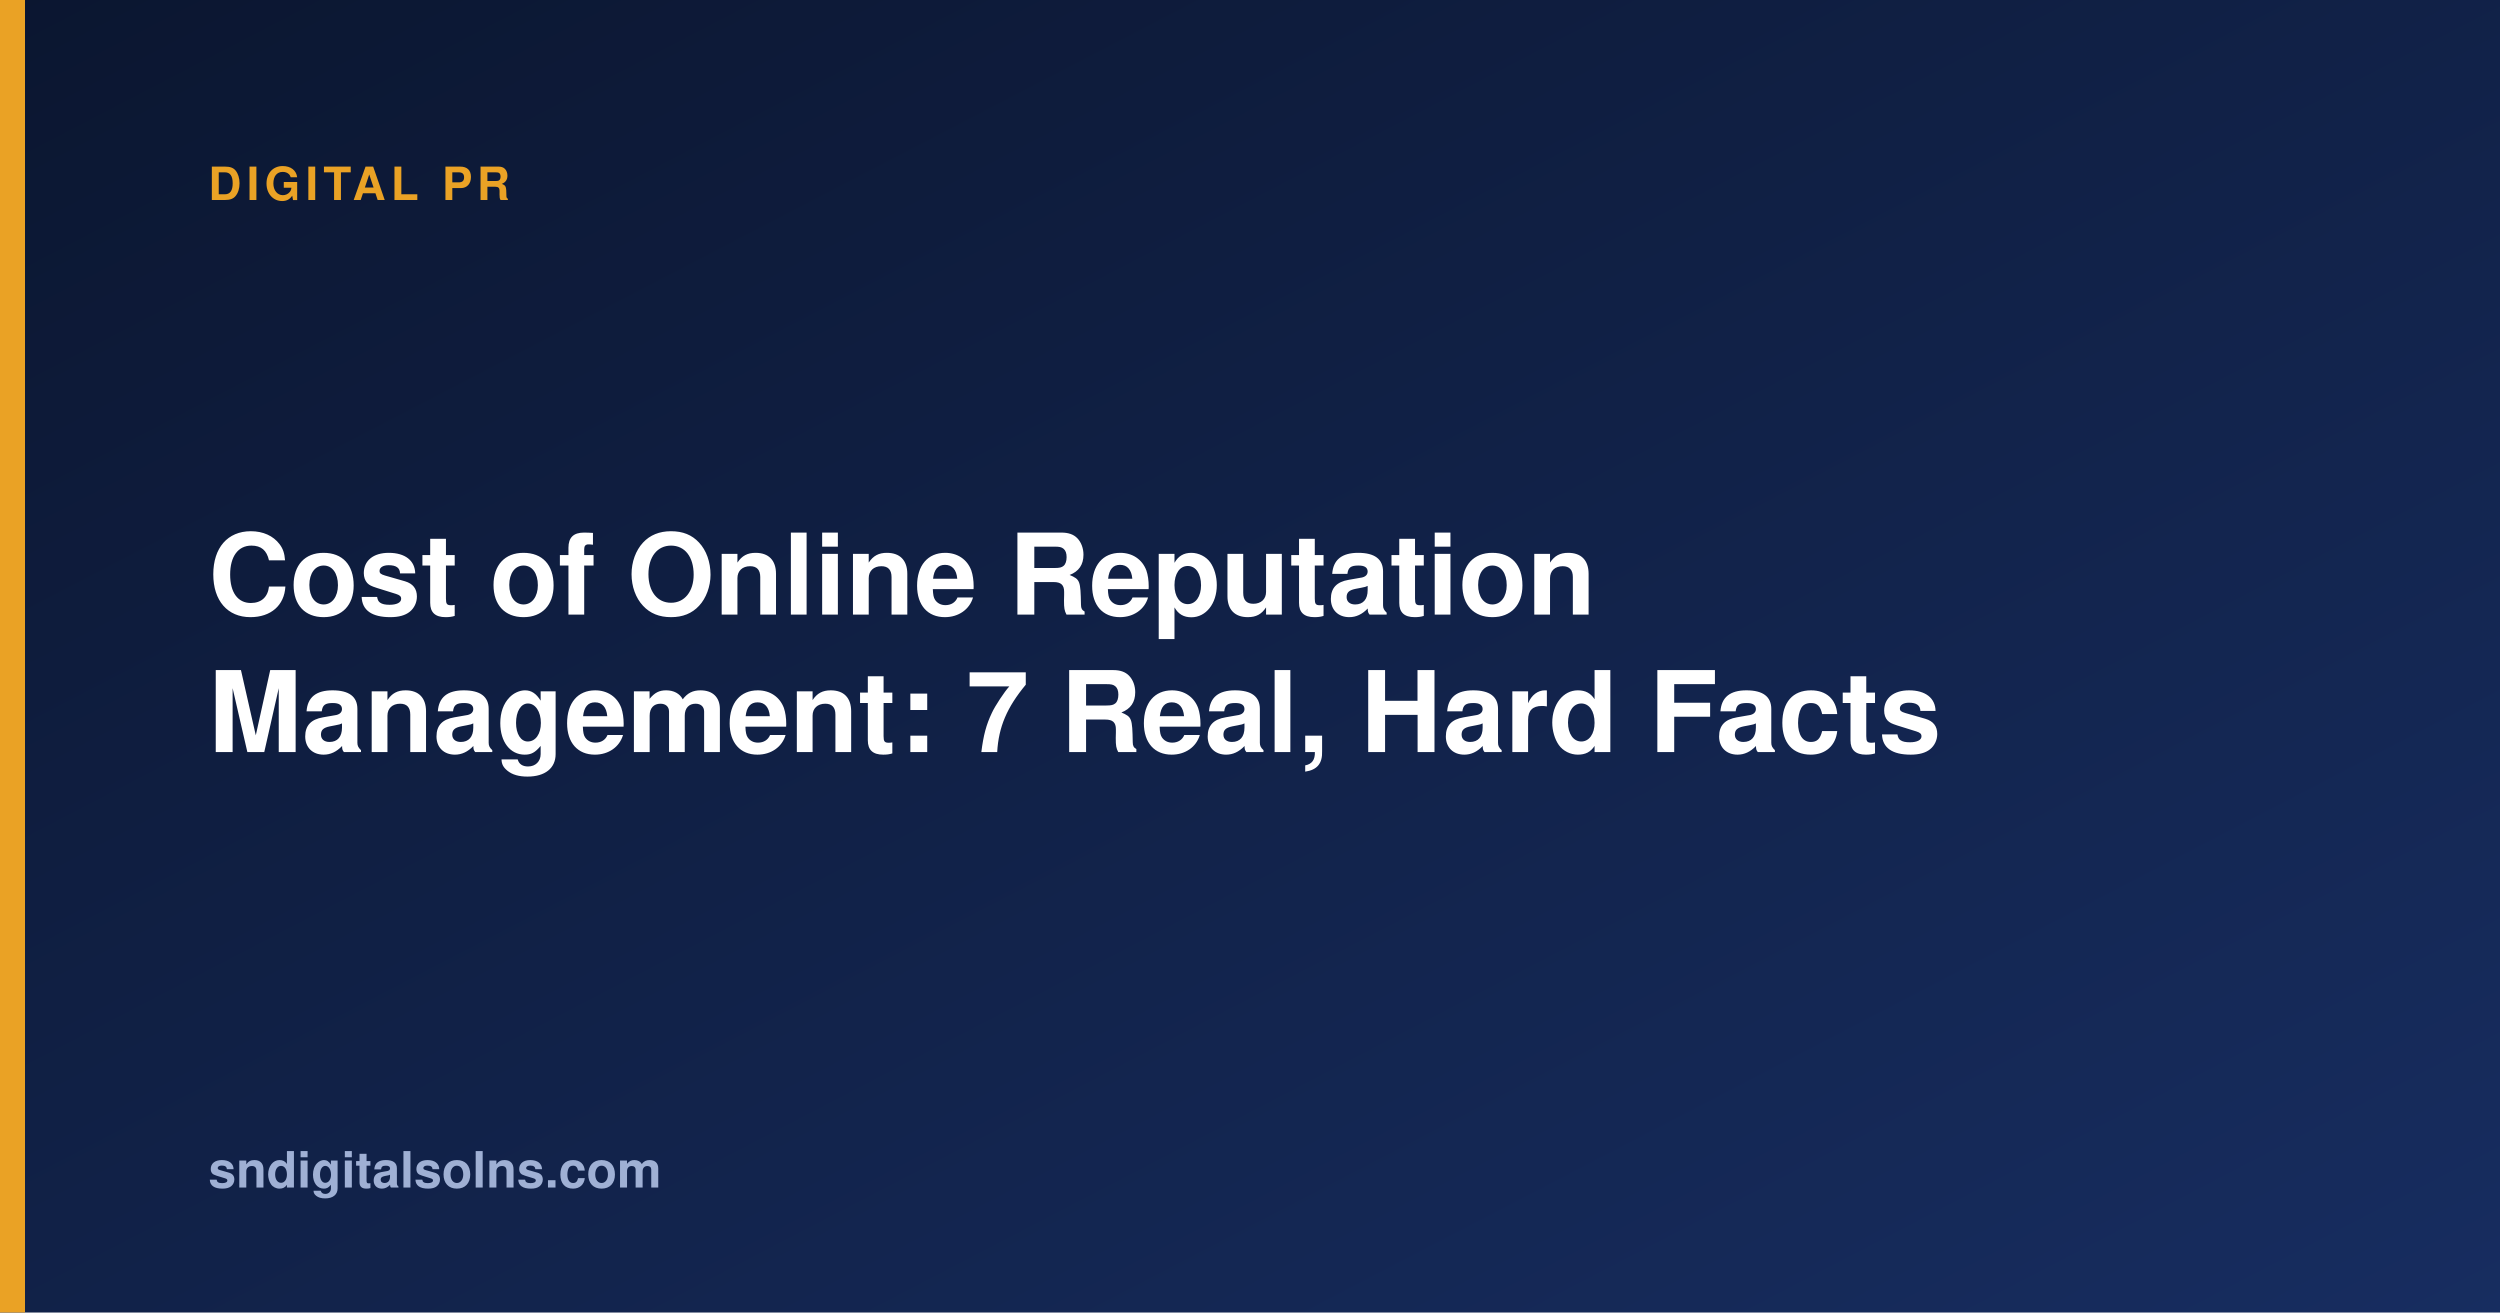
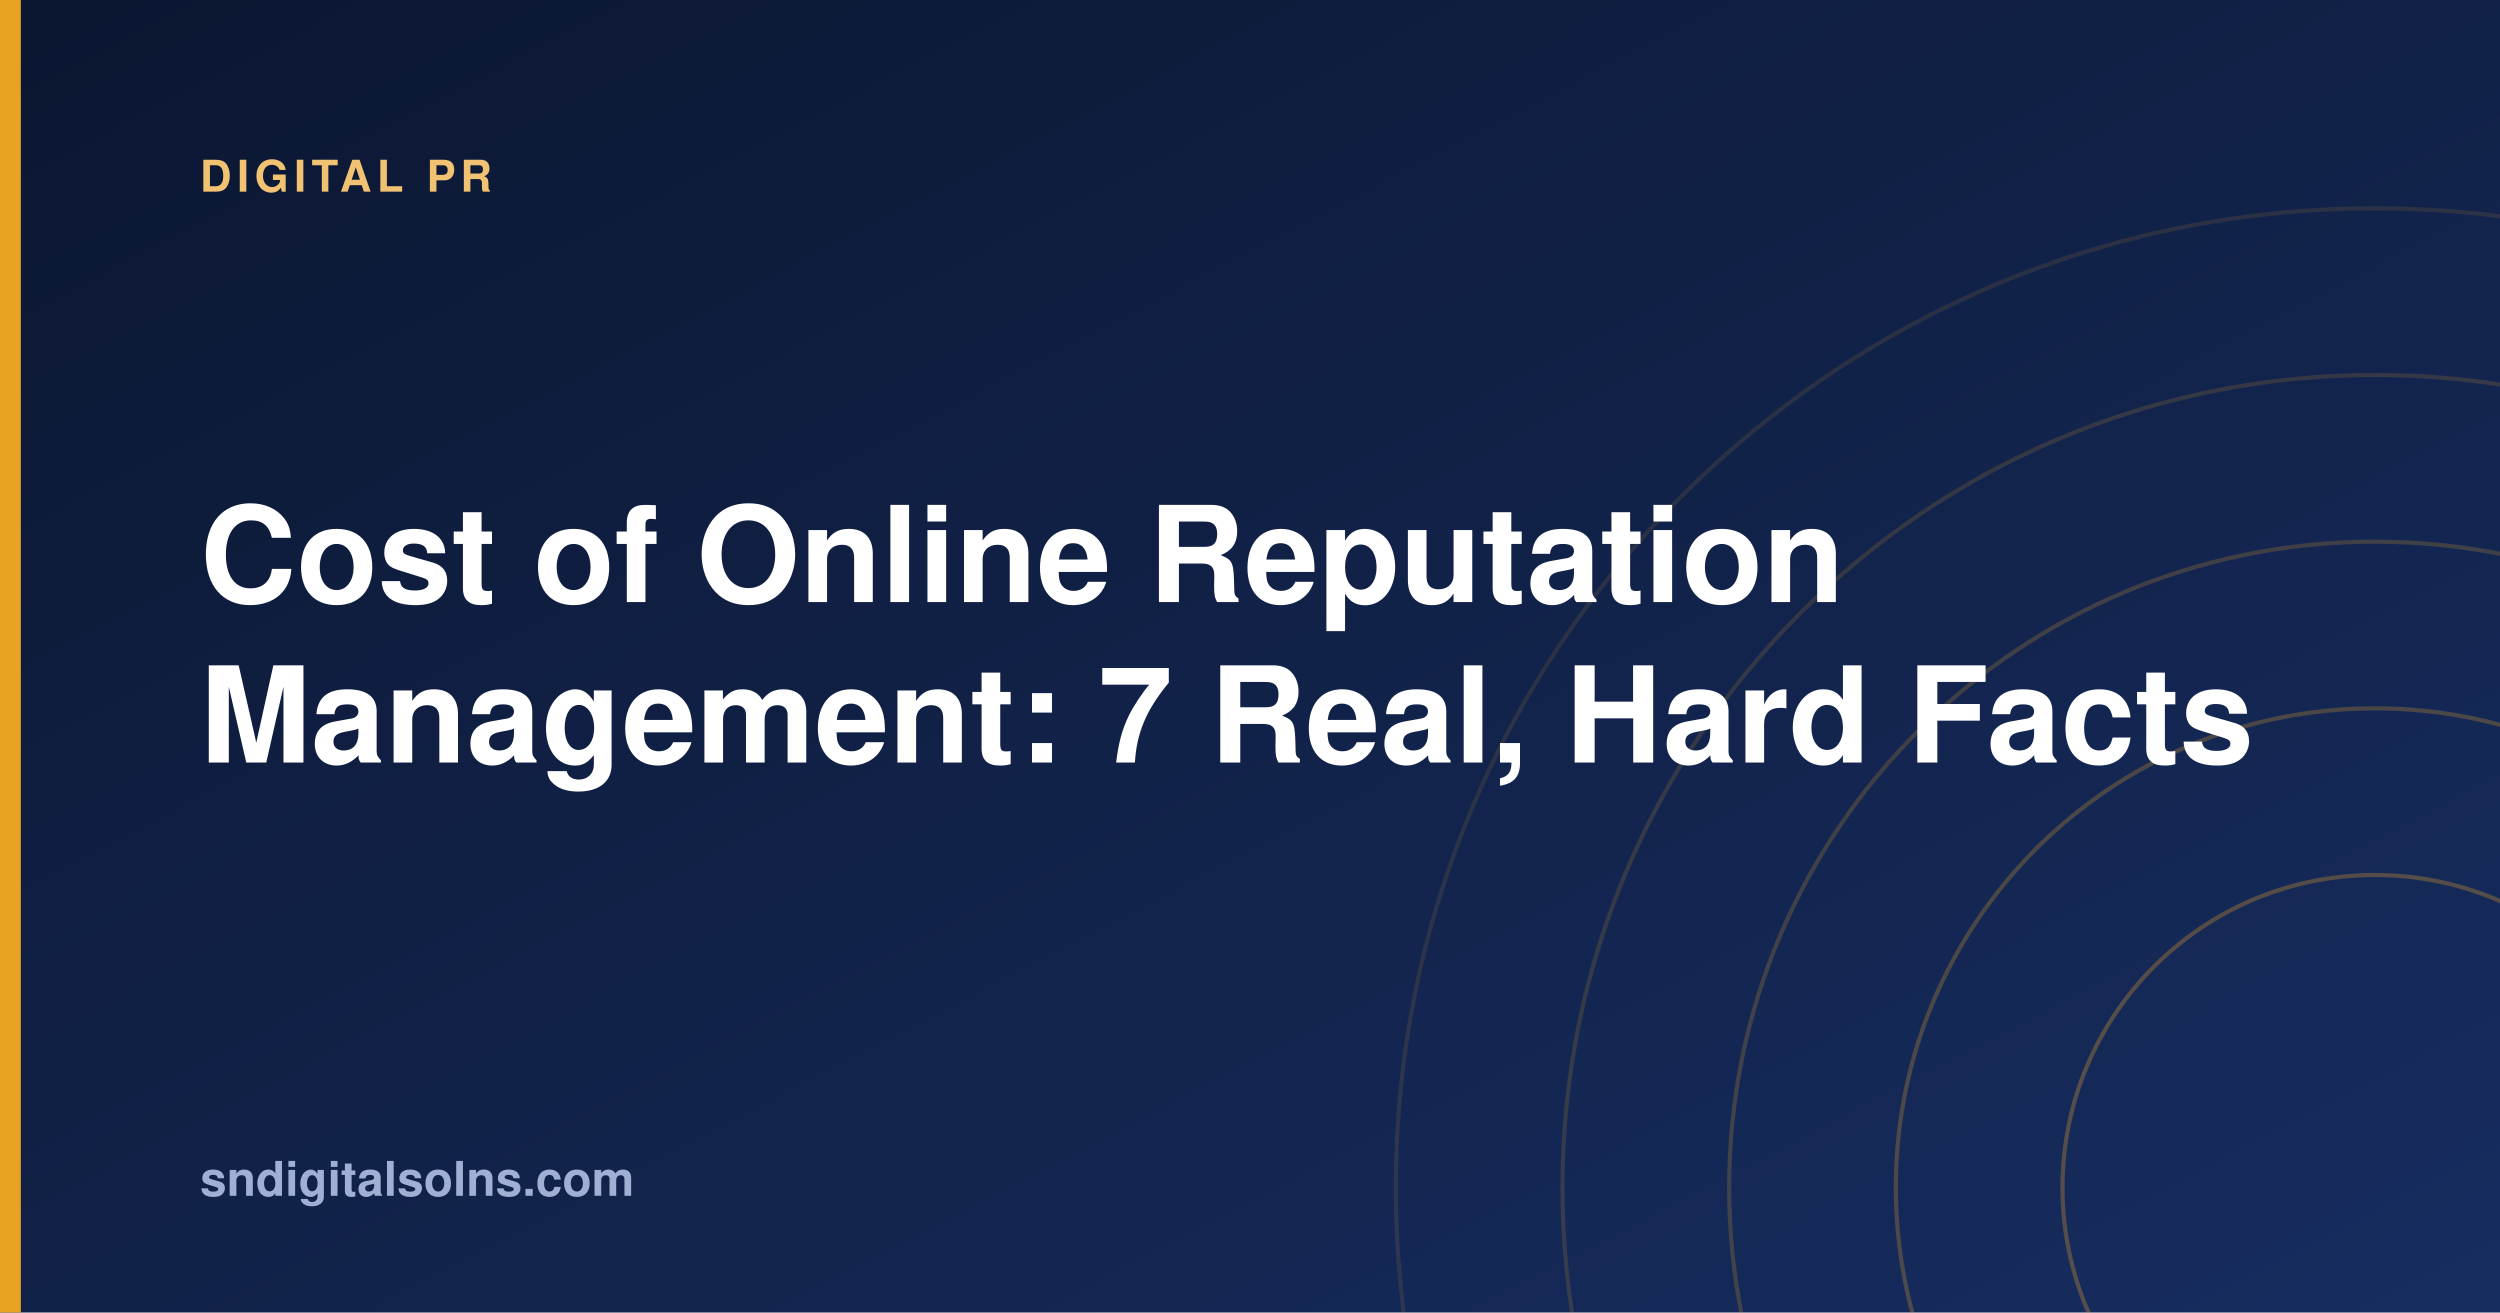
<svg xmlns="http://www.w3.org/2000/svg" width="1200" height="630" viewBox="0 0 1200 630" role="img">
  <defs>
-     <linearGradient id="bg" x1="0" y1="0" x2="1" y2="1">
+     <linearGradient id="g" x1="0" y1="0" x2="1" y2="1">
      <stop offset="0" stop-color="#0b1630" />
      <stop offset="1" stop-color="#172d60" />
    </linearGradient>
+     <clipPath id="c">
+       <rect width="1200" height="630" />
+     </clipPath>
  </defs>
-   <rect width="1200" height="630" fill="url(#bg)" />
-   <rect x="0" y="0" width="12" height="630" fill="#eaa225" />
-   <text x="100" y="96" fill="#eaa225" font-family="Helvetica,Arial,sans-serif" font-size="22" font-weight="700" letter-spacing="2.5">DIGITAL PR</text>
-   <text fill="#ffffff" font-family="Helvetica,Arial,sans-serif" font-size="54" font-weight="800">
-     <tspan x="100" y="295">Cost of Online Reputation</tspan>
-     <tspan x="100" y="361">Management: 7 Real, Hard Facts</tspan>
+   <rect width="1200" height="630" fill="url(#g)" />
+   <g clip-path="url(#c)">
+     <circle cx="1140" cy="570" r="150" fill="none" stroke="#eaa225" stroke-opacity="0.30" stroke-width="2" />
+     <circle cx="1140" cy="570" r="230" fill="none" stroke="#eaa225" stroke-opacity="0.26" stroke-width="2" />
+     <circle cx="1140" cy="570" r="310" fill="none" stroke="#eaa225" stroke-opacity="0.21" stroke-width="2" />
+     <circle cx="1140" cy="570" r="390" fill="none" stroke="#eaa225" stroke-opacity="0.16" stroke-width="2" />
+     <circle cx="1140" cy="570" r="470" fill="none" stroke="#eaa225" stroke-opacity="0.12" stroke-width="2" />
+   </g>
+   <rect x="0" y="0" width="10" height="630" fill="#eaa225" />
+   <text x="96" y="92" fill="#f1c271" font-family="Helvetica Neue,Helvetica,Arial,sans-serif" font-size="21" font-weight="700" letter-spacing="2.6">DIGITAL PR</text>
+   <text fill="#ffffff" font-family="Helvetica Neue,Helvetica,Arial,sans-serif" font-size="64" font-weight="800">
+     <tspan x="96" y="289">Cost of Online Reputation</tspan>
+     <tspan x="96" y="366">Management: 7 Real, Hard Facts</tspan>
  </text>
-   <text x="100" y="570" fill="#9fb0d4" font-family="Helvetica,Arial,sans-serif" font-size="24" font-weight="600">sndigitalsolns.com</text>
+   <text x="96" y="574" fill="#9fb0d4" font-family="Helvetica Neue,Helvetica,Arial,sans-serif" font-size="23" font-weight="600">sndigitalsolns.com</text>
</svg>
